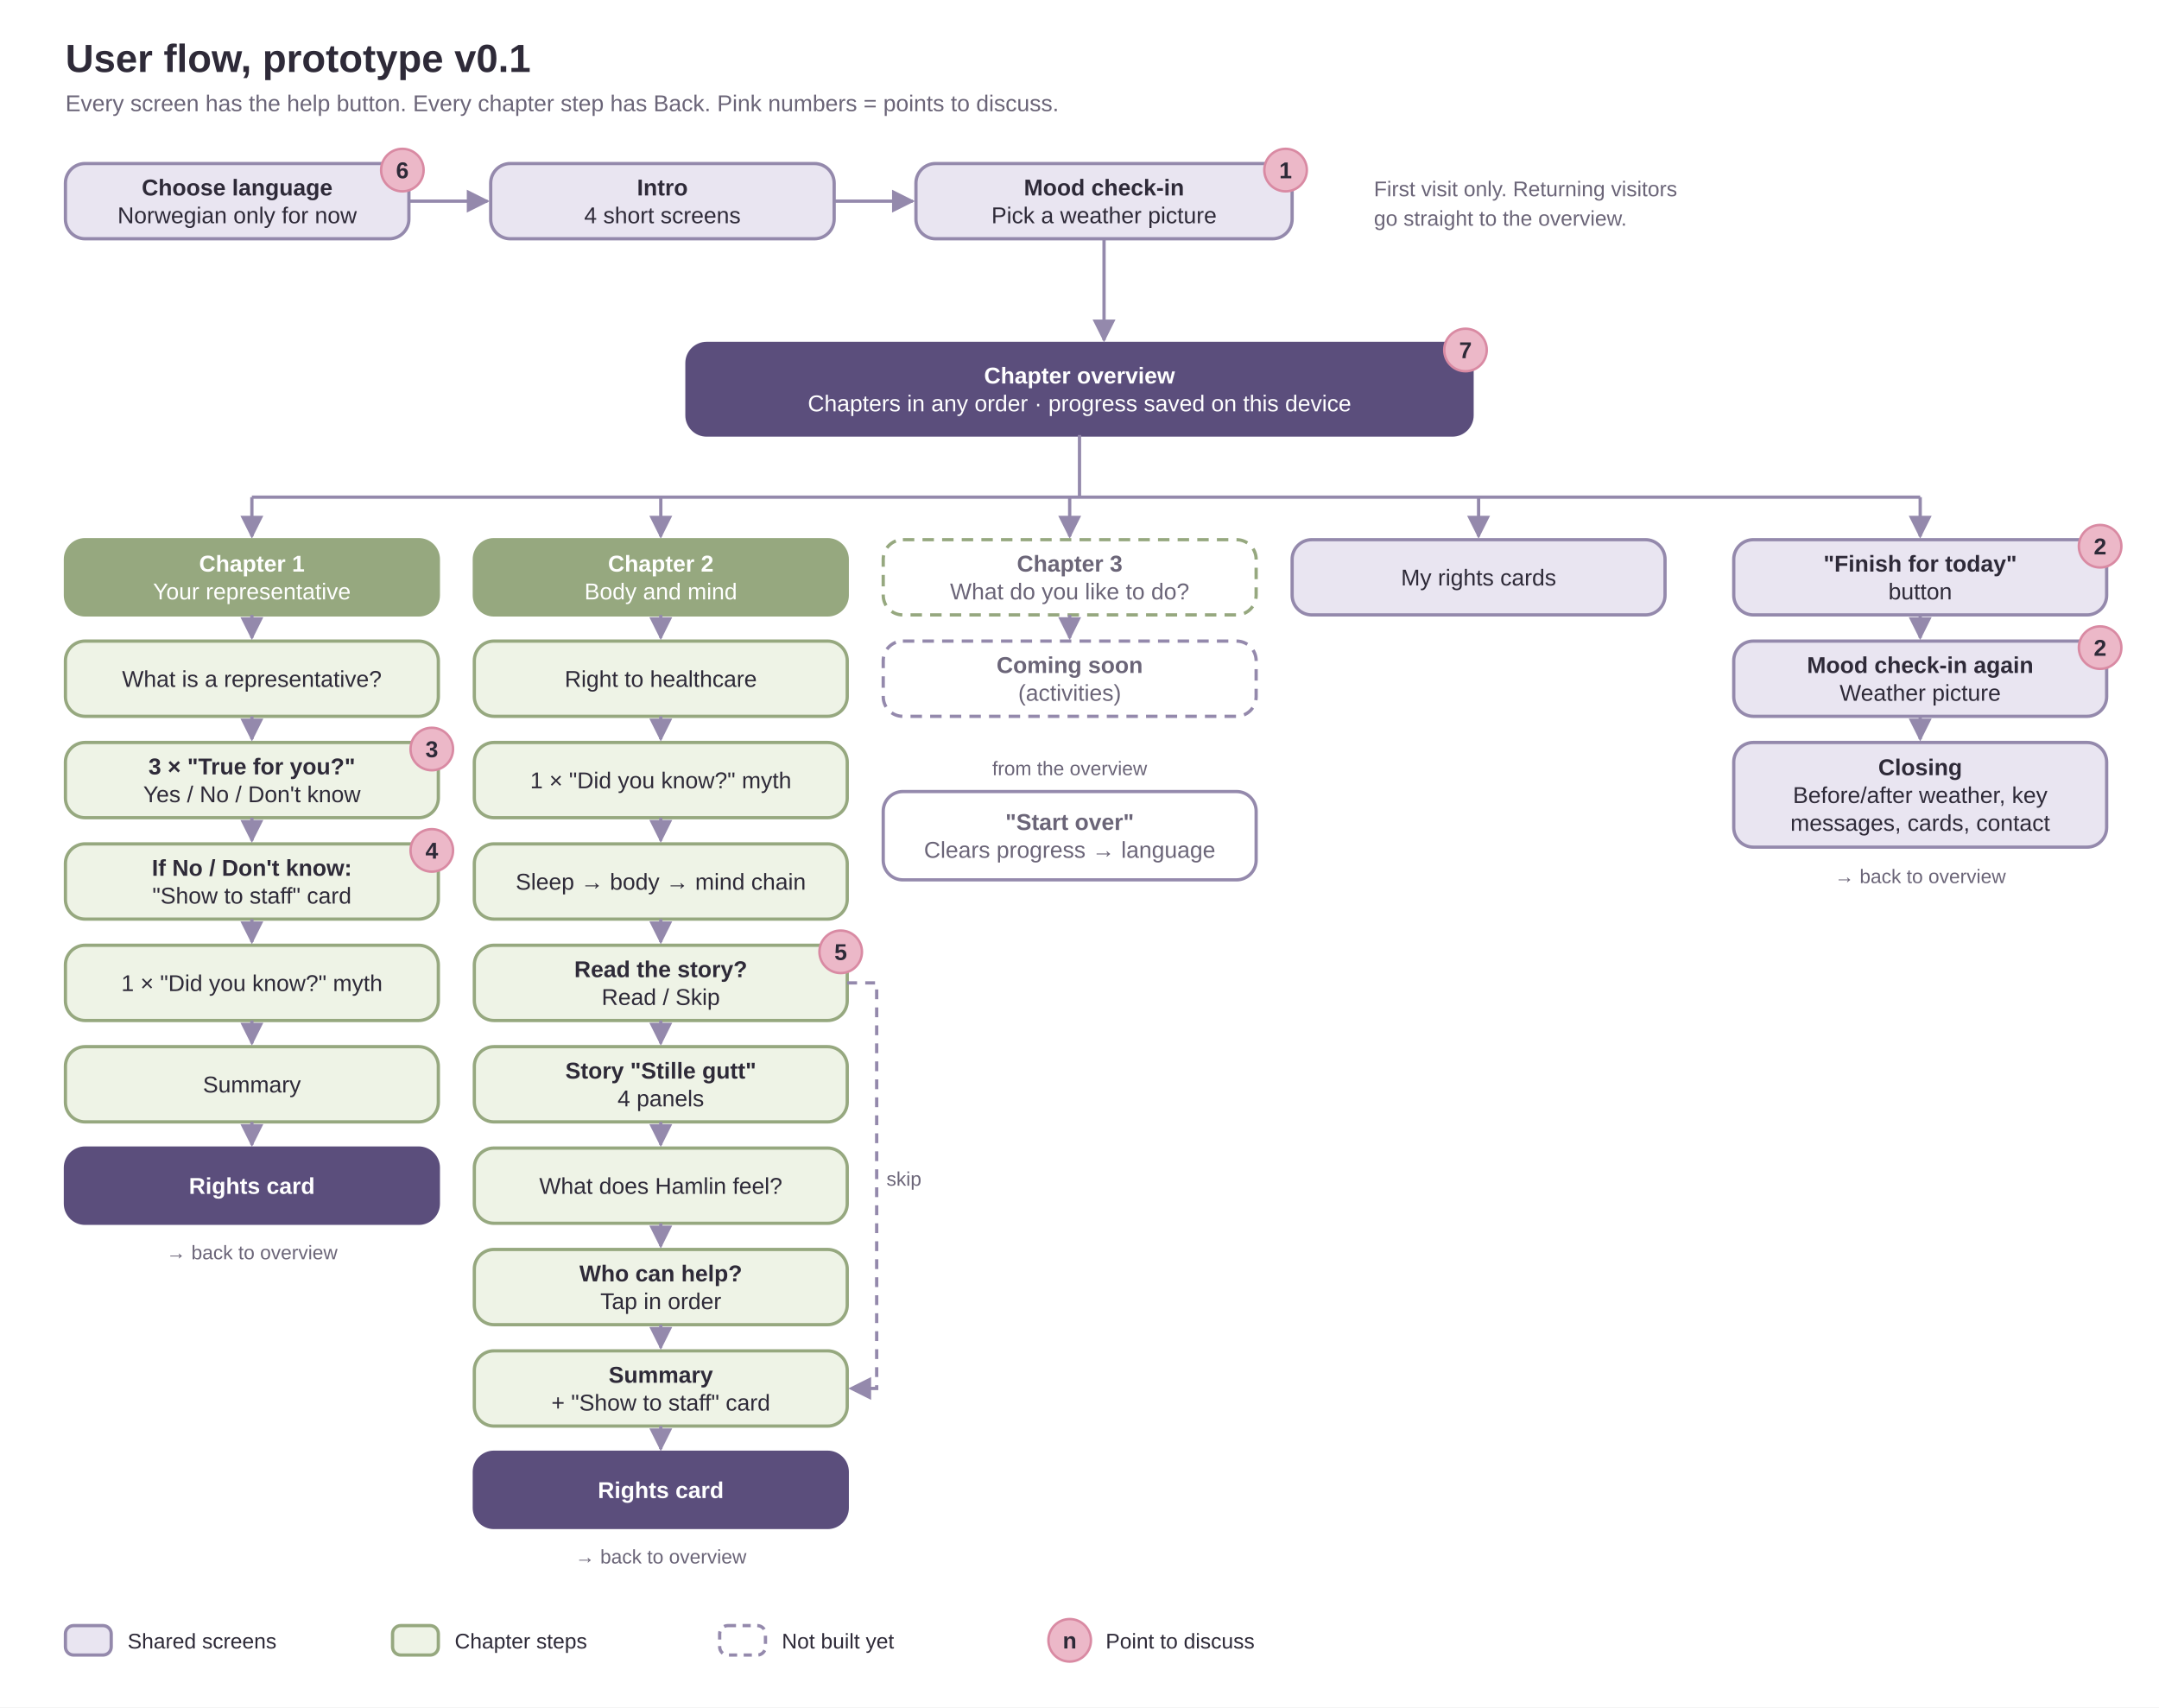
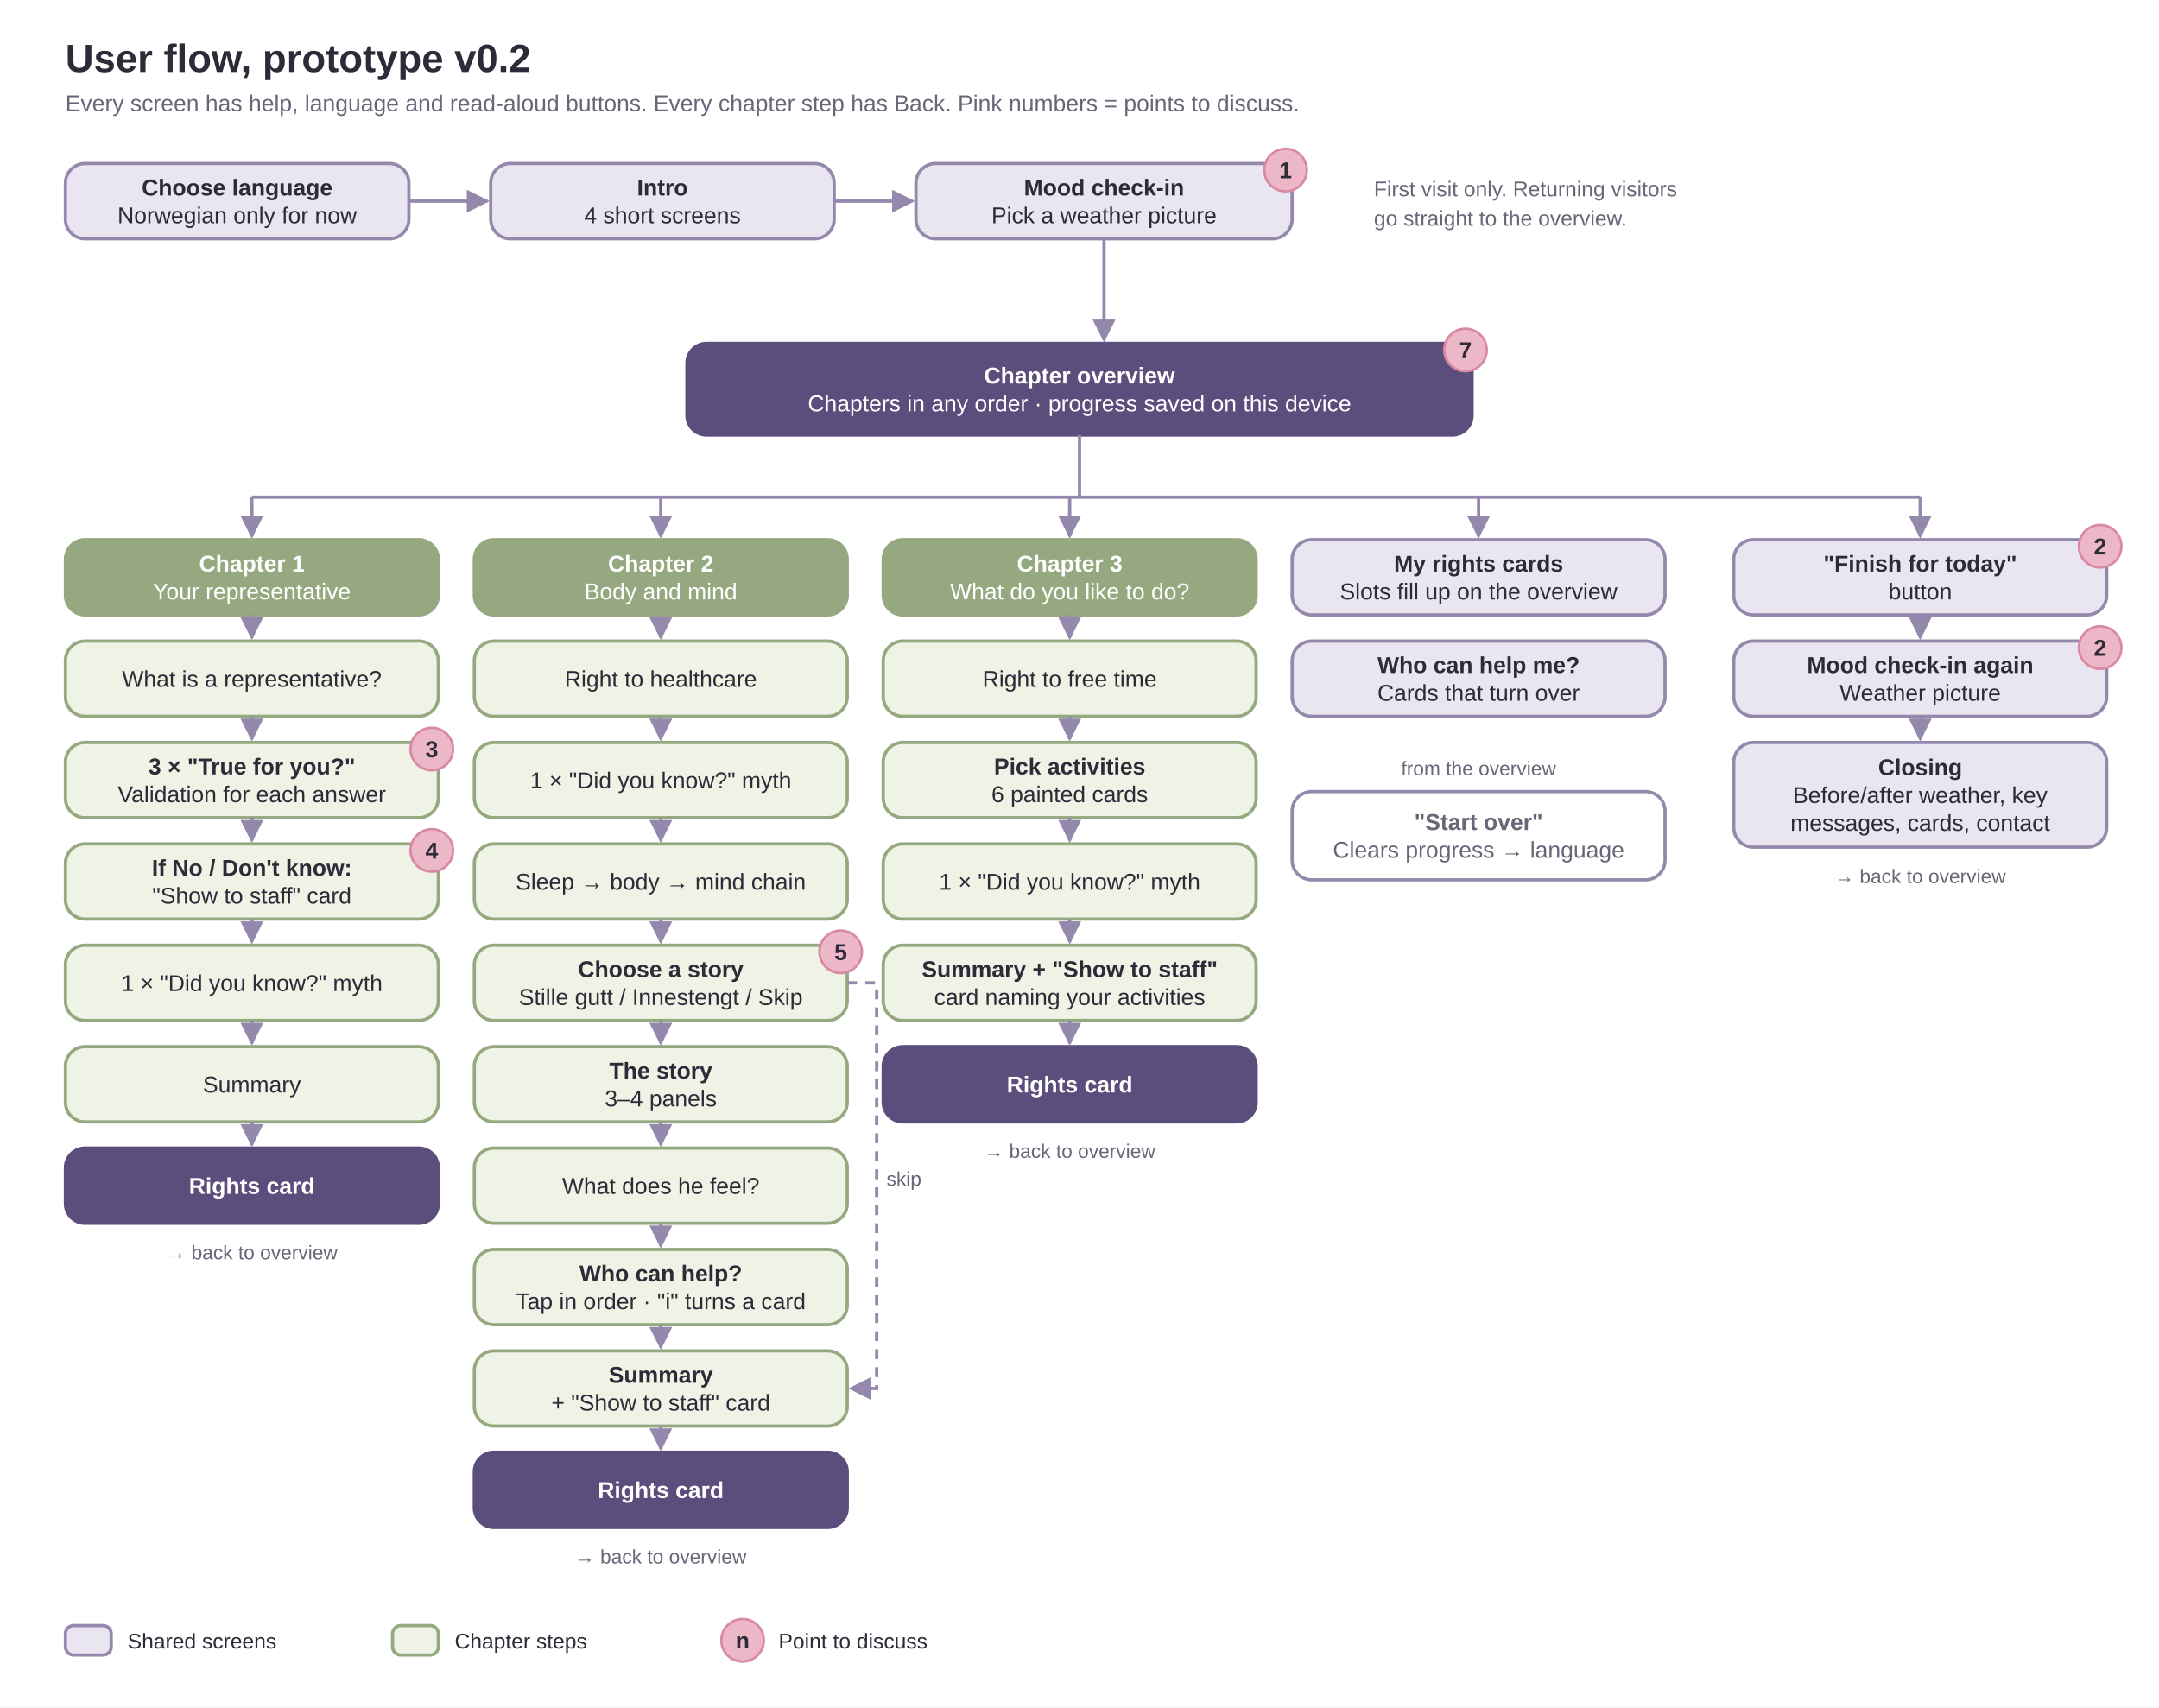
<svg xmlns="http://www.w3.org/2000/svg" width="1320" height="1044" viewBox="0 0 1320 1044">
  <defs>
    <marker id="arrow" viewBox="0 0 10 10" refX="9" refY="5" markerWidth="7" markerHeight="7" orient="auto-start-reverse">
      <path d="M 0 0 L 10 5 L 0 10 z" fill="#9489ac" />
    </marker>
  </defs>
  <rect width="100%" height="100%" fill="#fff" />
-   <text x="40" y="44" font-family="Segoe UI, Arial, sans-serif" font-size="24" font-weight="700" fill="#2e2a38">User flow, prototype v0.1</text>
-   <text x="40" y="68" font-family="Segoe UI, Arial, sans-serif" font-size="14" fill="#6b6578">Every screen has the help button. Every chapter step has Back. Pink numbers = points to discuss.</text>
+   <text x="40" y="44" font-family="Segoe UI, Arial, sans-serif" font-size="24" font-weight="700" fill="#2e2a38">User flow, prototype v0.2</text>
+   <text x="40" y="68" font-family="Segoe UI, Arial, sans-serif" font-size="14" fill="#6b6578">Every screen has help, language and read-aloud buttons. Every chapter step has Back. Pink numbers = points to discuss.</text>
  <rect x="40" y="100" width="210" height="46" rx="12" fill="#e9e5f1" stroke="#9489ac" stroke-width="2" />
  <text x="145" y="119.5" text-anchor="middle" font-family="Segoe UI, Arial, sans-serif" font-size="14" fill="#2e2a38" font-weight="700">Choose language</text>
  <text x="145" y="136.5" text-anchor="middle" font-family="Segoe UI, Arial, sans-serif" font-size="14" fill="#2e2a38">Norwegian only for now</text>
-   <circle cx="246" cy="104" r="13" fill="#ecb8c8" stroke="#d98aa3" stroke-width="1.5" />
-   <text x="246" y="109" text-anchor="middle" font-family="Segoe UI, Arial, sans-serif" font-size="14" font-weight="700" fill="#2e2a38">6</text>
  <rect x="300" y="100" width="210" height="46" rx="12" fill="#e9e5f1" stroke="#9489ac" stroke-width="2" />
  <text x="405" y="119.5" text-anchor="middle" font-family="Segoe UI, Arial, sans-serif" font-size="14" fill="#2e2a38" font-weight="700">Intro</text>
  <text x="405" y="136.5" text-anchor="middle" font-family="Segoe UI, Arial, sans-serif" font-size="14" fill="#2e2a38">4 short screens</text>
  <rect x="560" y="100" width="230" height="46" rx="12" fill="#e9e5f1" stroke="#9489ac" stroke-width="2" />
  <text x="675" y="119.5" text-anchor="middle" font-family="Segoe UI, Arial, sans-serif" font-size="14" fill="#2e2a38" font-weight="700">Mood check-in</text>
  <text x="675" y="136.5" text-anchor="middle" font-family="Segoe UI, Arial, sans-serif" font-size="14" fill="#2e2a38">Pick a weather picture</text>
  <circle cx="786" cy="104" r="13" fill="#ecb8c8" stroke="#d98aa3" stroke-width="1.5" />
  <text x="786" y="109" text-anchor="middle" font-family="Segoe UI, Arial, sans-serif" font-size="14" font-weight="700" fill="#2e2a38">1</text>
  <line x1="250" y1="123" x2="298" y2="123" stroke="#9489ac" stroke-width="2" marker-end="url(#arrow)" />
  <line x1="510" y1="123" x2="558" y2="123" stroke="#9489ac" stroke-width="2" marker-end="url(#arrow)" />
  <text x="840" y="120" font-family="Segoe UI, Arial, sans-serif" font-size="13" fill="#6b6578">First visit only. Returning visitors</text>
  <text x="840" y="138" font-family="Segoe UI, Arial, sans-serif" font-size="13" fill="#6b6578">go straight to the overview.</text>
  <rect x="420" y="210" width="480" height="56" rx="12" fill="#5b4e7c" stroke="#5b4e7c" stroke-width="2" />
  <text x="660" y="234.5" text-anchor="middle" font-family="Segoe UI, Arial, sans-serif" font-size="14" fill="#fff" font-weight="700">Chapter overview</text>
  <text x="660" y="251.5" text-anchor="middle" font-family="Segoe UI, Arial, sans-serif" font-size="14" fill="#fff">Chapters in any order · progress saved on this device</text>
  <circle cx="896" cy="214" r="13" fill="#ecb8c8" stroke="#d98aa3" stroke-width="1.5" />
  <text x="896" y="219" text-anchor="middle" font-family="Segoe UI, Arial, sans-serif" font-size="14" font-weight="700" fill="#2e2a38">7</text>
  <path d="M 675 146 L 675 208" fill="none" stroke="#9489ac" stroke-width="2" marker-end="url(#arrow)" />
  <line x1="154" y1="304" x2="1174" y2="304" stroke="#9489ac" stroke-width="2" />
  <line x1="660" y1="266" x2="660" y2="304" stroke="#9489ac" stroke-width="2" />
  <line x1="154" y1="304" x2="154" y2="328" stroke="#9489ac" stroke-width="2" marker-end="url(#arrow)" />
  <line x1="404" y1="304" x2="404" y2="328" stroke="#9489ac" stroke-width="2" marker-end="url(#arrow)" />
  <line x1="654" y1="304" x2="654" y2="328" stroke="#9489ac" stroke-width="2" marker-end="url(#arrow)" />
  <line x1="904" y1="304" x2="904" y2="328" stroke="#9489ac" stroke-width="2" marker-end="url(#arrow)" />
  <line x1="1174" y1="304" x2="1174" y2="328" stroke="#9489ac" stroke-width="2" marker-end="url(#arrow)" />
  <rect x="40" y="330" width="228" height="46" rx="12" fill="#96a87f" stroke="#96a87f" stroke-width="2" />
  <text x="154" y="349.5" text-anchor="middle" font-family="Segoe UI, Arial, sans-serif" font-size="14" fill="#fff" font-weight="700">Chapter 1</text>
  <text x="154" y="366.5" text-anchor="middle" font-family="Segoe UI, Arial, sans-serif" font-size="14" fill="#fff">Your representative</text>
  <rect x="40" y="392" width="228" height="46" rx="12" fill="#eef3e6" stroke="#96a87f" stroke-width="2" />
  <text x="154" y="420" text-anchor="middle" font-family="Segoe UI, Arial, sans-serif" font-size="14" fill="#2e2a38">What is a representative?</text>
  <line x1="154" y1="376" x2="154" y2="390" stroke="#9489ac" stroke-width="2" marker-end="url(#arrow)" />
  <rect x="40" y="454" width="228" height="46" rx="12" fill="#eef3e6" stroke="#96a87f" stroke-width="2" />
  <text x="154" y="473.5" text-anchor="middle" font-family="Segoe UI, Arial, sans-serif" font-size="14" fill="#2e2a38" font-weight="700">3 × "True for you?"</text>
-   <text x="154" y="490.5" text-anchor="middle" font-family="Segoe UI, Arial, sans-serif" font-size="14" fill="#2e2a38">Yes / No / Don't know</text>
+   <text x="154" y="490.5" text-anchor="middle" font-family="Segoe UI, Arial, sans-serif" font-size="14" fill="#2e2a38">Validation for each answer</text>
  <circle cx="264" cy="458" r="13" fill="#ecb8c8" stroke="#d98aa3" stroke-width="1.5" />
  <text x="264" y="463" text-anchor="middle" font-family="Segoe UI, Arial, sans-serif" font-size="14" font-weight="700" fill="#2e2a38">3</text>
  <line x1="154" y1="438" x2="154" y2="452" stroke="#9489ac" stroke-width="2" marker-end="url(#arrow)" />
  <rect x="40" y="516" width="228" height="46" rx="12" fill="#eef3e6" stroke="#96a87f" stroke-width="2" />
  <text x="154" y="535.5" text-anchor="middle" font-family="Segoe UI, Arial, sans-serif" font-size="14" fill="#2e2a38" font-weight="700">If No / Don't know:</text>
  <text x="154" y="552.5" text-anchor="middle" font-family="Segoe UI, Arial, sans-serif" font-size="14" fill="#2e2a38">"Show to staff" card</text>
  <circle cx="264" cy="520" r="13" fill="#ecb8c8" stroke="#d98aa3" stroke-width="1.5" />
  <text x="264" y="525" text-anchor="middle" font-family="Segoe UI, Arial, sans-serif" font-size="14" font-weight="700" fill="#2e2a38">4</text>
  <line x1="154" y1="500" x2="154" y2="514" stroke="#9489ac" stroke-width="2" marker-end="url(#arrow)" />
  <rect x="40" y="578" width="228" height="46" rx="12" fill="#eef3e6" stroke="#96a87f" stroke-width="2" />
  <text x="154" y="606" text-anchor="middle" font-family="Segoe UI, Arial, sans-serif" font-size="14" fill="#2e2a38">1 × "Did you know?" myth</text>
  <line x1="154" y1="562" x2="154" y2="576" stroke="#9489ac" stroke-width="2" marker-end="url(#arrow)" />
  <rect x="40" y="640" width="228" height="46" rx="12" fill="#eef3e6" stroke="#96a87f" stroke-width="2" />
  <text x="154" y="668" text-anchor="middle" font-family="Segoe UI, Arial, sans-serif" font-size="14" fill="#2e2a38">Summary</text>
  <line x1="154" y1="624" x2="154" y2="638" stroke="#9489ac" stroke-width="2" marker-end="url(#arrow)" />
  <rect x="40" y="702" width="228" height="46" rx="12" fill="#5b4e7c" stroke="#5b4e7c" stroke-width="2" />
  <text x="154" y="730" text-anchor="middle" font-family="Segoe UI, Arial, sans-serif" font-size="14" fill="#fff" font-weight="700">Rights card</text>
  <line x1="154" y1="686" x2="154" y2="700" stroke="#9489ac" stroke-width="2" marker-end="url(#arrow)" />
  <rect x="290" y="330" width="228" height="46" rx="12" fill="#96a87f" stroke="#96a87f" stroke-width="2" />
  <text x="404" y="349.5" text-anchor="middle" font-family="Segoe UI, Arial, sans-serif" font-size="14" fill="#fff" font-weight="700">Chapter 2</text>
  <text x="404" y="366.5" text-anchor="middle" font-family="Segoe UI, Arial, sans-serif" font-size="14" fill="#fff">Body and mind</text>
  <rect x="290" y="392" width="228" height="46" rx="12" fill="#eef3e6" stroke="#96a87f" stroke-width="2" />
  <text x="404" y="420" text-anchor="middle" font-family="Segoe UI, Arial, sans-serif" font-size="14" fill="#2e2a38">Right to healthcare</text>
  <line x1="404" y1="376" x2="404" y2="390" stroke="#9489ac" stroke-width="2" marker-end="url(#arrow)" />
  <rect x="290" y="454" width="228" height="46" rx="12" fill="#eef3e6" stroke="#96a87f" stroke-width="2" />
  <text x="404" y="482" text-anchor="middle" font-family="Segoe UI, Arial, sans-serif" font-size="14" fill="#2e2a38">1 × "Did you know?" myth</text>
  <line x1="404" y1="438" x2="404" y2="452" stroke="#9489ac" stroke-width="2" marker-end="url(#arrow)" />
  <rect x="290" y="516" width="228" height="46" rx="12" fill="#eef3e6" stroke="#96a87f" stroke-width="2" />
  <text x="404" y="544" text-anchor="middle" font-family="Segoe UI, Arial, sans-serif" font-size="14" fill="#2e2a38">Sleep → body → mind chain</text>
  <line x1="404" y1="500" x2="404" y2="514" stroke="#9489ac" stroke-width="2" marker-end="url(#arrow)" />
  <rect x="290" y="578" width="228" height="46" rx="12" fill="#eef3e6" stroke="#96a87f" stroke-width="2" />
-   <text x="404" y="597.5" text-anchor="middle" font-family="Segoe UI, Arial, sans-serif" font-size="14" fill="#2e2a38" font-weight="700">Read the story?</text>
-   <text x="404" y="614.5" text-anchor="middle" font-family="Segoe UI, Arial, sans-serif" font-size="14" fill="#2e2a38">Read / Skip</text>
+   <text x="404" y="597.5" text-anchor="middle" font-family="Segoe UI, Arial, sans-serif" font-size="14" fill="#2e2a38" font-weight="700">Choose a story</text>
+   <text x="404" y="614.5" text-anchor="middle" font-family="Segoe UI, Arial, sans-serif" font-size="14" fill="#2e2a38">Stille gutt / Innestengt / Skip</text>
  <circle cx="514" cy="582" r="13" fill="#ecb8c8" stroke="#d98aa3" stroke-width="1.5" />
  <text x="514" y="587" text-anchor="middle" font-family="Segoe UI, Arial, sans-serif" font-size="14" font-weight="700" fill="#2e2a38">5</text>
  <line x1="404" y1="562" x2="404" y2="576" stroke="#9489ac" stroke-width="2" marker-end="url(#arrow)" />
  <rect x="290" y="640" width="228" height="46" rx="12" fill="#eef3e6" stroke="#96a87f" stroke-width="2" />
-   <text x="404" y="659.5" text-anchor="middle" font-family="Segoe UI, Arial, sans-serif" font-size="14" fill="#2e2a38" font-weight="700">Story "Stille gutt"</text>
-   <text x="404" y="676.5" text-anchor="middle" font-family="Segoe UI, Arial, sans-serif" font-size="14" fill="#2e2a38">4 panels</text>
+   <text x="404" y="659.5" text-anchor="middle" font-family="Segoe UI, Arial, sans-serif" font-size="14" fill="#2e2a38" font-weight="700">The story</text>
+   <text x="404" y="676.5" text-anchor="middle" font-family="Segoe UI, Arial, sans-serif" font-size="14" fill="#2e2a38">3–4 panels</text>
  <line x1="404" y1="624" x2="404" y2="638" stroke="#9489ac" stroke-width="2" marker-end="url(#arrow)" />
  <rect x="290" y="702" width="228" height="46" rx="12" fill="#eef3e6" stroke="#96a87f" stroke-width="2" />
-   <text x="404" y="730" text-anchor="middle" font-family="Segoe UI, Arial, sans-serif" font-size="14" fill="#2e2a38">What does Hamlin feel?</text>
+   <text x="404" y="730" text-anchor="middle" font-family="Segoe UI, Arial, sans-serif" font-size="14" fill="#2e2a38">What does he feel?</text>
  <line x1="404" y1="686" x2="404" y2="700" stroke="#9489ac" stroke-width="2" marker-end="url(#arrow)" />
  <rect x="290" y="764" width="228" height="46" rx="12" fill="#eef3e6" stroke="#96a87f" stroke-width="2" />
  <text x="404" y="783.5" text-anchor="middle" font-family="Segoe UI, Arial, sans-serif" font-size="14" fill="#2e2a38" font-weight="700">Who can help?</text>
-   <text x="404" y="800.5" text-anchor="middle" font-family="Segoe UI, Arial, sans-serif" font-size="14" fill="#2e2a38">Tap in order</text>
+   <text x="404" y="800.5" text-anchor="middle" font-family="Segoe UI, Arial, sans-serif" font-size="14" fill="#2e2a38">Tap in order · "i" turns a card</text>
  <line x1="404" y1="748" x2="404" y2="762" stroke="#9489ac" stroke-width="2" marker-end="url(#arrow)" />
  <rect x="290" y="826" width="228" height="46" rx="12" fill="#eef3e6" stroke="#96a87f" stroke-width="2" />
  <text x="404" y="845.5" text-anchor="middle" font-family="Segoe UI, Arial, sans-serif" font-size="14" fill="#2e2a38" font-weight="700">Summary</text>
  <text x="404" y="862.5" text-anchor="middle" font-family="Segoe UI, Arial, sans-serif" font-size="14" fill="#2e2a38">+ "Show to staff" card</text>
  <line x1="404" y1="810" x2="404" y2="824" stroke="#9489ac" stroke-width="2" marker-end="url(#arrow)" />
  <rect x="290" y="888" width="228" height="46" rx="12" fill="#5b4e7c" stroke="#5b4e7c" stroke-width="2" />
  <text x="404" y="916" text-anchor="middle" font-family="Segoe UI, Arial, sans-serif" font-size="14" fill="#fff" font-weight="700">Rights card</text>
  <line x1="404" y1="872" x2="404" y2="886" stroke="#9489ac" stroke-width="2" marker-end="url(#arrow)" />
  <path d="M 518 601 L 536 601 L 536 849 L 520 849" fill="none" stroke="#9489ac" stroke-width="2" stroke-dasharray="6 5" marker-end="url(#arrow)" />
  <text x="542" y="725" font-family="Segoe UI, Arial, sans-serif" font-size="12" fill="#6b6578">skip</text>
-   <rect x="540" y="330" width="228" height="46" rx="12" fill="#fff" stroke="#96a87f" stroke-width="2" stroke-dasharray="7 5" />
-   <text x="654" y="349.5" text-anchor="middle" font-family="Segoe UI, Arial, sans-serif" font-size="14" fill="#6b6578" font-weight="700">Chapter 3</text>
-   <text x="654" y="366.5" text-anchor="middle" font-family="Segoe UI, Arial, sans-serif" font-size="14" fill="#6b6578">What do you like to do?</text>
-   <rect x="540" y="392" width="228" height="46" rx="12" fill="#fff" stroke="#9489ac" stroke-width="2" stroke-dasharray="7 5" />
-   <text x="654" y="411.5" text-anchor="middle" font-family="Segoe UI, Arial, sans-serif" font-size="14" fill="#6b6578" font-weight="700">Coming soon</text>
-   <text x="654" y="428.5" text-anchor="middle" font-family="Segoe UI, Arial, sans-serif" font-size="14" fill="#6b6578">(activities)</text>
+   <rect x="540" y="330" width="228" height="46" rx="12" fill="#96a87f" stroke="#96a87f" stroke-width="2" />
+   <text x="654" y="349.5" text-anchor="middle" font-family="Segoe UI, Arial, sans-serif" font-size="14" fill="#fff" font-weight="700">Chapter 3</text>
+   <text x="654" y="366.5" text-anchor="middle" font-family="Segoe UI, Arial, sans-serif" font-size="14" fill="#fff">What do you like to do?</text>
+   <rect x="540" y="392" width="228" height="46" rx="12" fill="#eef3e6" stroke="#96a87f" stroke-width="2" />
+   <text x="654" y="420" text-anchor="middle" font-family="Segoe UI, Arial, sans-serif" font-size="14" fill="#2e2a38">Right to free time</text>
  <line x1="654" y1="376" x2="654" y2="390" stroke="#9489ac" stroke-width="2" marker-end="url(#arrow)" />
+   <rect x="540" y="454" width="228" height="46" rx="12" fill="#eef3e6" stroke="#96a87f" stroke-width="2" />
+   <text x="654" y="473.5" text-anchor="middle" font-family="Segoe UI, Arial, sans-serif" font-size="14" fill="#2e2a38" font-weight="700">Pick activities</text>
+   <text x="654" y="490.5" text-anchor="middle" font-family="Segoe UI, Arial, sans-serif" font-size="14" fill="#2e2a38">6 painted cards</text>
+   <line x1="654" y1="438" x2="654" y2="452" stroke="#9489ac" stroke-width="2" marker-end="url(#arrow)" />
+   <rect x="540" y="516" width="228" height="46" rx="12" fill="#eef3e6" stroke="#96a87f" stroke-width="2" />
+   <text x="654" y="544" text-anchor="middle" font-family="Segoe UI, Arial, sans-serif" font-size="14" fill="#2e2a38">1 × "Did you know?" myth</text>
+   <line x1="654" y1="500" x2="654" y2="514" stroke="#9489ac" stroke-width="2" marker-end="url(#arrow)" />
+   <rect x="540" y="578" width="228" height="46" rx="12" fill="#eef3e6" stroke="#96a87f" stroke-width="2" />
+   <text x="654" y="597.5" text-anchor="middle" font-family="Segoe UI, Arial, sans-serif" font-size="14" fill="#2e2a38" font-weight="700">Summary + "Show to staff"</text>
+   <text x="654" y="614.5" text-anchor="middle" font-family="Segoe UI, Arial, sans-serif" font-size="14" fill="#2e2a38">card naming your activities</text>
+   <line x1="654" y1="562" x2="654" y2="576" stroke="#9489ac" stroke-width="2" marker-end="url(#arrow)" />
+   <rect x="540" y="640" width="228" height="46" rx="12" fill="#5b4e7c" stroke="#5b4e7c" stroke-width="2" />
+   <text x="654" y="668" text-anchor="middle" font-family="Segoe UI, Arial, sans-serif" font-size="14" fill="#fff" font-weight="700">Rights card</text>
+   <line x1="654" y1="624" x2="654" y2="638" stroke="#9489ac" stroke-width="2" marker-end="url(#arrow)" />
  <rect x="790" y="330" width="228" height="46" rx="12" fill="#e9e5f1" stroke="#9489ac" stroke-width="2" />
-   <text x="904" y="358" text-anchor="middle" font-family="Segoe UI, Arial, sans-serif" font-size="14" fill="#2e2a38">My rights cards</text>
+   <text x="904" y="349.5" text-anchor="middle" font-family="Segoe UI, Arial, sans-serif" font-size="14" fill="#2e2a38" font-weight="700">My rights cards</text>
+   <text x="904" y="366.5" text-anchor="middle" font-family="Segoe UI, Arial, sans-serif" font-size="14" fill="#2e2a38">Slots fill up on the overview</text>
+   <rect x="790" y="392" width="228" height="46" rx="12" fill="#e9e5f1" stroke="#9489ac" stroke-width="2" />
+   <text x="904" y="411.5" text-anchor="middle" font-family="Segoe UI, Arial, sans-serif" font-size="14" fill="#2e2a38" font-weight="700">Who can help me?</text>
+   <text x="904" y="428.5" text-anchor="middle" font-family="Segoe UI, Arial, sans-serif" font-size="14" fill="#2e2a38">Cards that turn over</text>
  <rect x="1060" y="330" width="228" height="46" rx="12" fill="#e9e5f1" stroke="#9489ac" stroke-width="2" />
  <text x="1174" y="349.5" text-anchor="middle" font-family="Segoe UI, Arial, sans-serif" font-size="14" fill="#2e2a38" font-weight="700">"Finish for today"</text>
  <text x="1174" y="366.5" text-anchor="middle" font-family="Segoe UI, Arial, sans-serif" font-size="14" fill="#2e2a38">button</text>
  <circle cx="1284" cy="334" r="13" fill="#ecb8c8" stroke="#d98aa3" stroke-width="1.5" />
  <text x="1284" y="339" text-anchor="middle" font-family="Segoe UI, Arial, sans-serif" font-size="14" font-weight="700" fill="#2e2a38">2</text>
  <rect x="1060" y="392" width="228" height="46" rx="12" fill="#e9e5f1" stroke="#9489ac" stroke-width="2" />
  <text x="1174" y="411.5" text-anchor="middle" font-family="Segoe UI, Arial, sans-serif" font-size="14" fill="#2e2a38" font-weight="700">Mood check-in again</text>
  <text x="1174" y="428.5" text-anchor="middle" font-family="Segoe UI, Arial, sans-serif" font-size="14" fill="#2e2a38">Weather picture</text>
  <circle cx="1284" cy="396" r="13" fill="#ecb8c8" stroke="#d98aa3" stroke-width="1.5" />
  <text x="1284" y="401" text-anchor="middle" font-family="Segoe UI, Arial, sans-serif" font-size="14" font-weight="700" fill="#2e2a38">2</text>
  <line x1="1174" y1="376" x2="1174" y2="390" stroke="#9489ac" stroke-width="2" marker-end="url(#arrow)" />
  <rect x="1060" y="454" width="228" height="64" rx="12" fill="#e9e5f1" stroke="#9489ac" stroke-width="2" />
  <text x="1174" y="474" text-anchor="middle" font-family="Segoe UI, Arial, sans-serif" font-size="14" fill="#2e2a38" font-weight="700">Closing</text>
  <text x="1174" y="491" text-anchor="middle" font-family="Segoe UI, Arial, sans-serif" font-size="14" fill="#2e2a38">Before/after weather, key</text>
  <text x="1174" y="508" text-anchor="middle" font-family="Segoe UI, Arial, sans-serif" font-size="14" fill="#2e2a38">messages, cards, contact</text>
  <line x1="1174" y1="438" x2="1174" y2="452" stroke="#9489ac" stroke-width="2" marker-end="url(#arrow)" />
  <text x="154" y="770" text-anchor="middle" font-family="Segoe UI, Arial, sans-serif" font-size="12" fill="#6b6578">→ back to overview</text>
  <text x="404" y="956" text-anchor="middle" font-family="Segoe UI, Arial, sans-serif" font-size="12" fill="#6b6578">→ back to overview</text>
+   <text x="654" y="708" text-anchor="middle" font-family="Segoe UI, Arial, sans-serif" font-size="12" fill="#6b6578">→ back to overview</text>
  <text x="1174" y="540" text-anchor="middle" font-family="Segoe UI, Arial, sans-serif" font-size="12" fill="#6b6578">→ back to overview</text>
-   <rect x="540" y="484" width="228" height="54" rx="12" fill="#fff" stroke="#9489ac" stroke-width="2" />
-   <text x="654" y="507.5" text-anchor="middle" font-family="Segoe UI, Arial, sans-serif" font-size="14" fill="#6b6578" font-weight="700">"Start over"</text>
-   <text x="654" y="524.5" text-anchor="middle" font-family="Segoe UI, Arial, sans-serif" font-size="14" fill="#6b6578">Clears progress → language</text>
-   <text x="654" y="474" text-anchor="middle" font-family="Segoe UI, Arial, sans-serif" font-size="12" fill="#6b6578">from the overview</text>
+   <rect x="790" y="484" width="228" height="54" rx="12" fill="#fff" stroke="#9489ac" stroke-width="2" />
+   <text x="904" y="507.5" text-anchor="middle" font-family="Segoe UI, Arial, sans-serif" font-size="14" fill="#6b6578" font-weight="700">"Start over"</text>
+   <text x="904" y="524.5" text-anchor="middle" font-family="Segoe UI, Arial, sans-serif" font-size="14" fill="#6b6578">Clears progress → language</text>
+   <text x="904" y="474" text-anchor="middle" font-family="Segoe UI, Arial, sans-serif" font-size="12" fill="#6b6578">from the overview</text>
  <rect x="40" y="994" width="28" height="18" rx="5" fill="#e9e5f1" stroke="#9489ac" stroke-width="2" />
  <text x="78" y="1008" font-family="Segoe UI, Arial, sans-serif" font-size="13" fill="#2e2a38">Shared screens</text>
  <rect x="240" y="994" width="28" height="18" rx="5" fill="#eef3e6" stroke="#96a87f" stroke-width="2" />
  <text x="278" y="1008" font-family="Segoe UI, Arial, sans-serif" font-size="13" fill="#2e2a38">Chapter steps</text>
-   <rect x="440" y="994" width="28" height="18" rx="5" fill="#fff" stroke="#9489ac" stroke-width="2" stroke-dasharray="5 4" />
-   <text x="478" y="1008" font-family="Segoe UI, Arial, sans-serif" font-size="13" fill="#2e2a38">Not built yet</text>
-   <circle cx="654" cy="1003" r="13" fill="#ecb8c8" stroke="#d98aa3" stroke-width="1.5" />
-   <text x="654" y="1008" text-anchor="middle" font-family="Segoe UI, Arial, sans-serif" font-size="14" font-weight="700" fill="#2e2a38">n</text>
-   <text x="676" y="1008" font-family="Segoe UI, Arial, sans-serif" font-size="13" fill="#2e2a38">Point to discuss</text>
+   <circle cx="454" cy="1003" r="13" fill="#ecb8c8" stroke="#d98aa3" stroke-width="1.5" />
+   <text x="454" y="1008" text-anchor="middle" font-family="Segoe UI, Arial, sans-serif" font-size="14" font-weight="700" fill="#2e2a38">n</text>
+   <text x="476" y="1008" font-family="Segoe UI, Arial, sans-serif" font-size="13" fill="#2e2a38">Point to discuss</text>
</svg>
